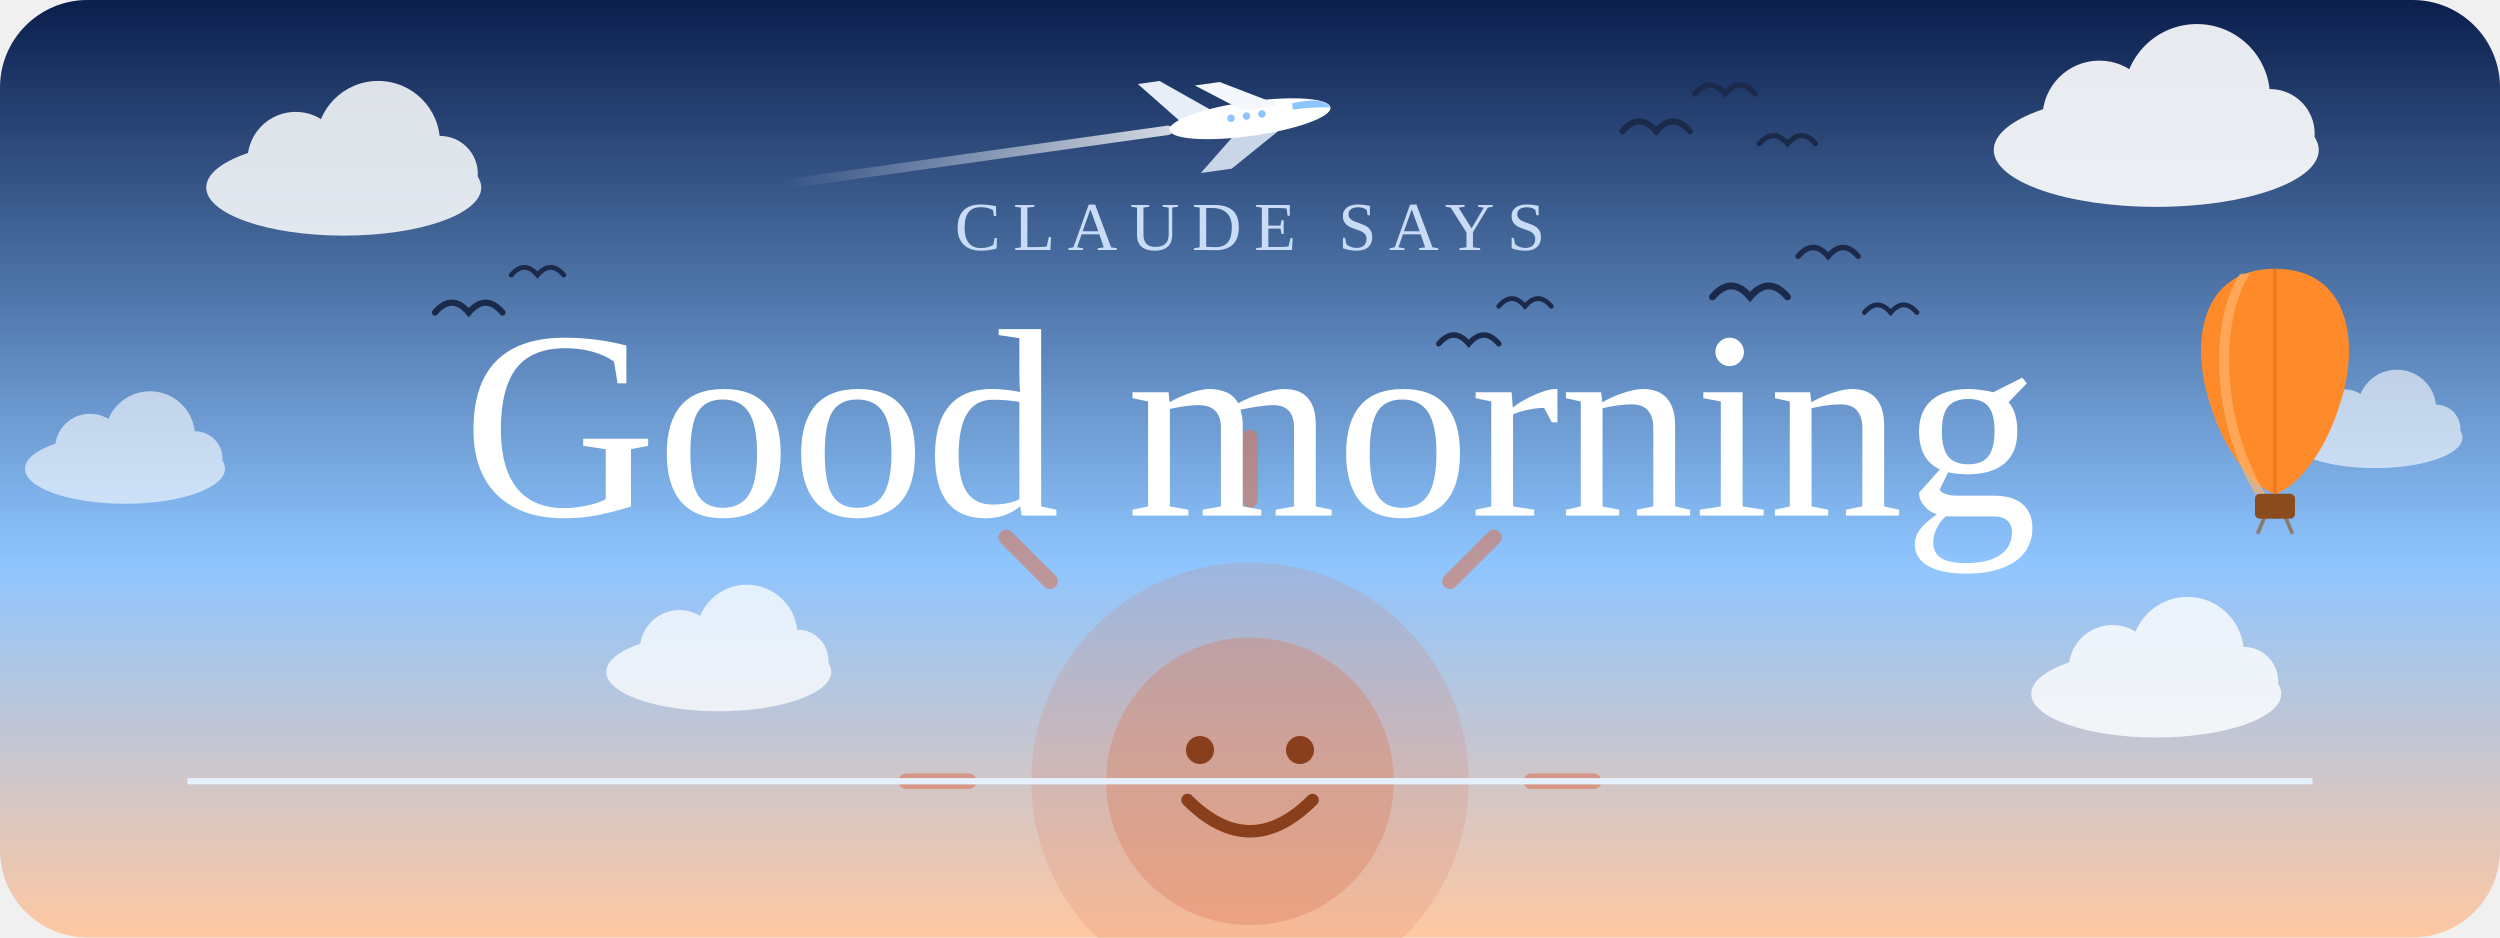
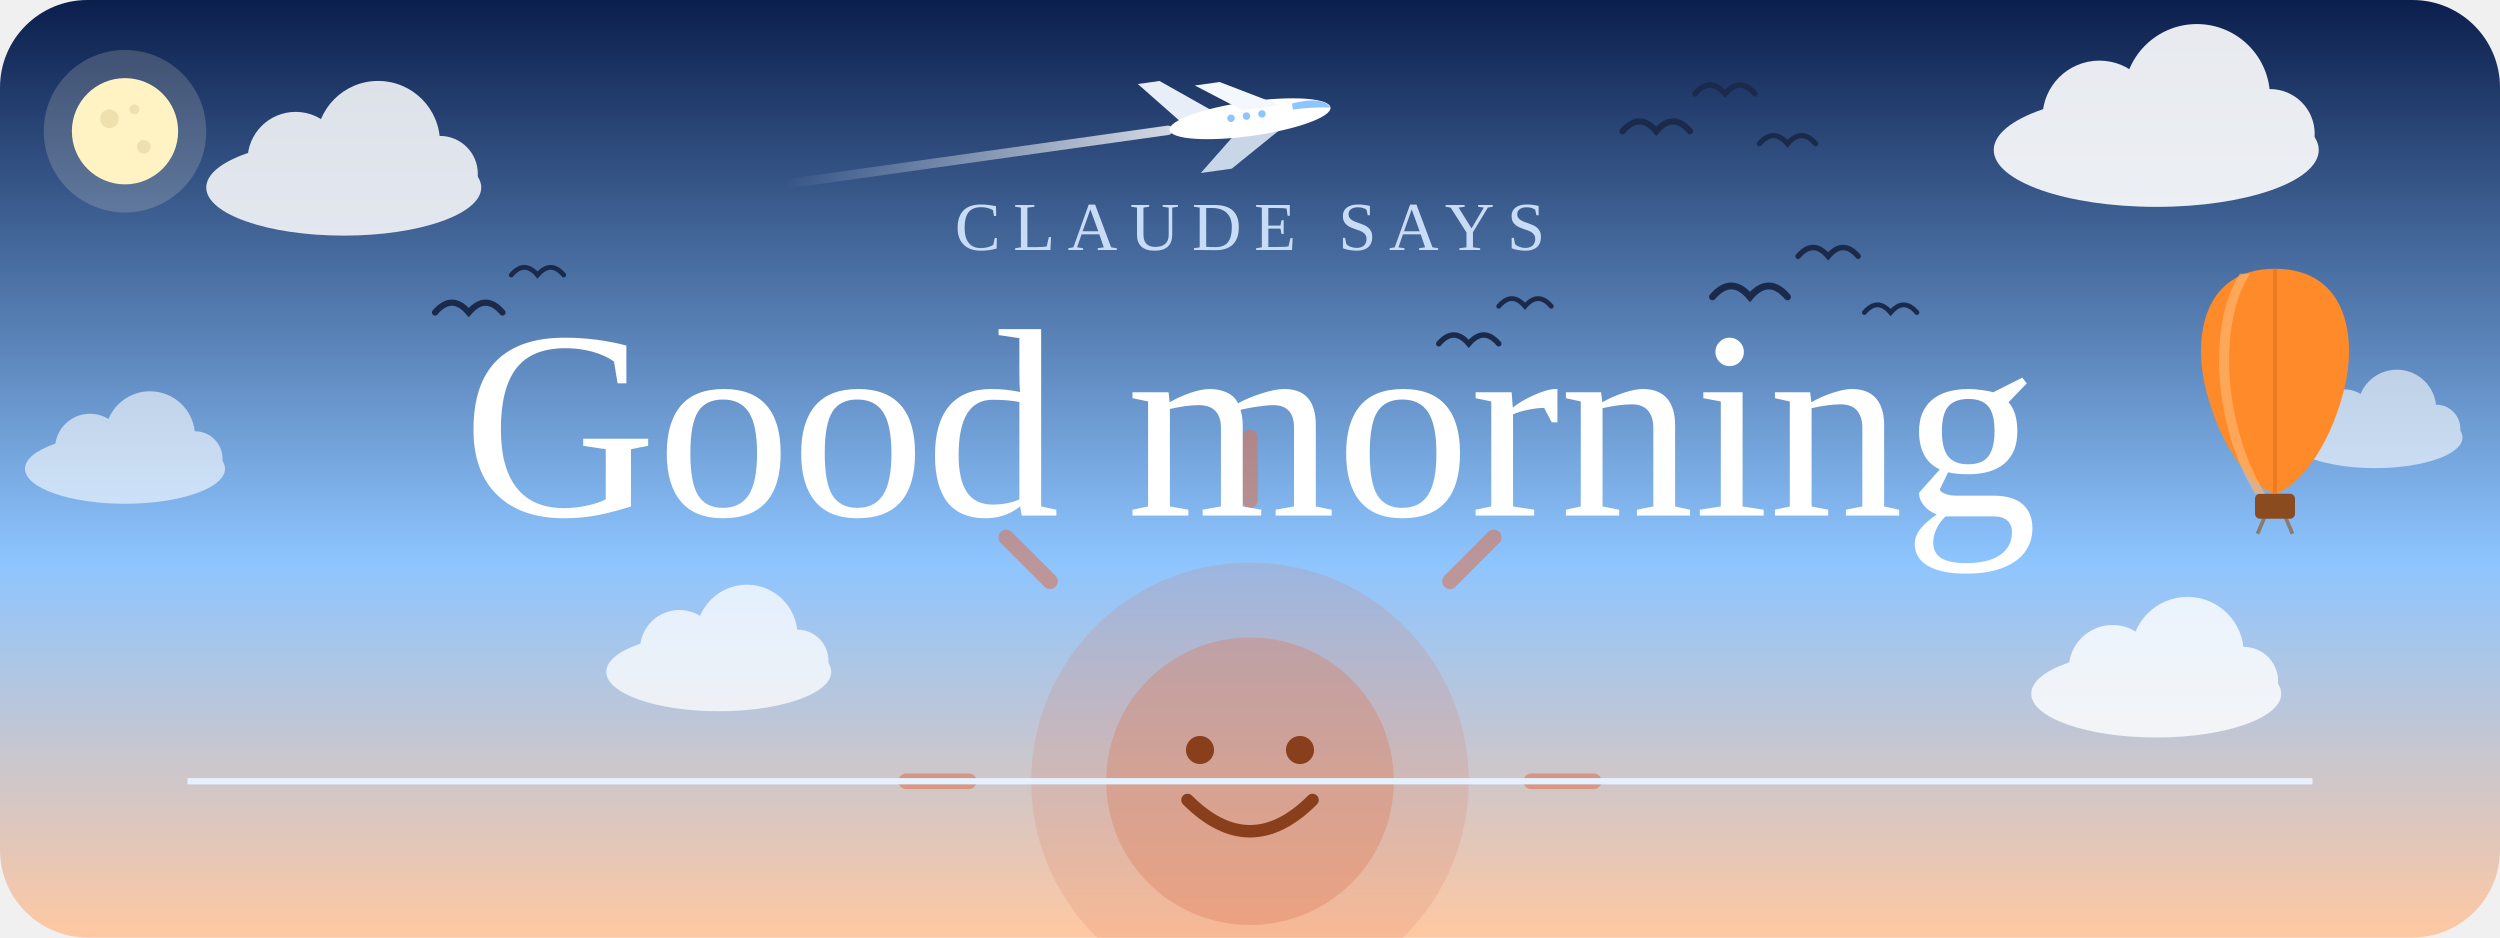
<svg xmlns="http://www.w3.org/2000/svg" viewBox="0 0 800 300" width="800" height="300" role="img" aria-label="Claude says: Good morning">
  <defs>
    <linearGradient id="sky" x1="0" y1="0" x2="0" y2="1">
      <stop offset="0" stop-color="#0B1F4D" />
      <stop offset="0.6" stop-color="#8EC5FF" />
      <stop offset="1" stop-color="#FFC8A2" />
    </linearGradient>
  </defs>
  <rect width="800" height="300" rx="28" fill="url(#sky)" />
  <g fill="#FFFFFF">
    <g transform="translate(110 60) scale(1.1)" opacity="0.85">
      <ellipse cx="0" cy="0" rx="40" ry="14" />
      <circle cx="-14" cy="-8" r="14" />
      <circle cx="10" cy="-13" r="18" />
      <circle cx="28" cy="-4" r="11" />
    </g>
    <g transform="translate(690 48) scale(1.3)" opacity="0.9">
      <ellipse cx="0" cy="0" rx="40" ry="14" />
      <circle cx="-14" cy="-8" r="14" />
      <circle cx="10" cy="-13" r="18" />
      <circle cx="28" cy="-4" r="11" />
    </g>
    <g transform="translate(230 215) scale(0.9)" opacity="0.75">
      <ellipse cx="0" cy="0" rx="40" ry="14" />
      <circle cx="-14" cy="-8" r="14" />
      <circle cx="10" cy="-13" r="18" />
      <circle cx="28" cy="-4" r="11" />
    </g>
    <g transform="translate(690 222) scale(1)" opacity="0.8">
      <ellipse cx="0" cy="0" rx="40" ry="14" />
      <circle cx="-14" cy="-8" r="14" />
      <circle cx="10" cy="-13" r="18" />
      <circle cx="28" cy="-4" r="11" />
    </g>
    <g transform="translate(760 140) scale(0.7)" opacity="0.6">
      <ellipse cx="0" cy="0" rx="40" ry="14" />
      <circle cx="-14" cy="-8" r="14" />
      <circle cx="10" cy="-13" r="18" />
      <circle cx="28" cy="-4" r="11" />
    </g>
    <g transform="translate(40 150) scale(0.8)" opacity="0.6">
      <ellipse cx="0" cy="0" rx="40" ry="14" />
      <circle cx="-14" cy="-8" r="14" />
      <circle cx="10" cy="-13" r="18" />
      <circle cx="28" cy="-4" r="11" />
    </g>
  </g>
  <g fill="none" stroke="#1B2A4A" stroke-width="2.2" stroke-linecap="round">
    <path transform="translate(560 95) scale(1)" d="M-12 0 Q-6 -7 0 0 Q6 -7 12 0" />
    <path transform="translate(585 82) scale(0.8)" d="M-12 0 Q-6 -7 0 0 Q6 -7 12 0" />
    <path transform="translate(605 100) scale(0.7)" d="M-12 0 Q-6 -7 0 0 Q6 -7 12 0" />
    <path transform="translate(150 100) scale(0.9)" d="M-12 0 Q-6 -7 0 0 Q6 -7 12 0" />
    <path transform="translate(172 88) scale(0.7)" d="M-12 0 Q-6 -7 0 0 Q6 -7 12 0" />
  </g>
  <defs>
    <linearGradient id="trail" x1="1" y1="0" x2="0" y2="0">
      <stop offset="0" stop-color="#FFFFFF" stop-opacity="0.8" />
      <stop offset="1" stop-color="#FFFFFF" stop-opacity="0" />
    </linearGradient>
  </defs>
  <g transform="translate(400 38) rotate(-8)">
    <rect x="-150" y="-1.5" width="125" height="3" rx="1.5" fill="url(#trail)" />
    <path d="M-22 -2 L-34 -16 L-27 -16 L-10 -3 Z" fill="#E8EEF7" />
    <path d="M-4 3 L-18 15 L-8 15 L12 3 Z" fill="#C9D6E8" />
    <ellipse cx="0" cy="0" rx="26" ry="5.5" fill="#FFFFFF" />
    <path d="M14 -3 Q24 -4 26 0 Q20 -1 14 -1 Z" fill="#8EC5FF" />
    <circle cx="-6" cy="-1" r="1.2" fill="#8EC5FF" />
    <circle cx="-1" cy="-1" r="1.2" fill="#8EC5FF" />
    <circle cx="4" cy="-1" r="1.2" fill="#8EC5FF" />
    <path d="M-2 -3 L-16 -13 L-8 -13 L10 -3 Z" fill="#F4F7FB" />
  </g>
  <g transform="translate(728 118) scale(0.8)">
    <path d="M-1 52 L-7 66 M1 52 L7 66" stroke="#8A7B6E" stroke-width="1.5" />
    <rect x="-8" y="50" width="16" height="10" rx="2" fill="#8A4B1F" />
    <path d="M0 -40 C-30 -40 -34 -10 -26 14 C-20 34 -8 48 0 50 C8 48 20 34 26 14 C34 -10 30 -40 0 -40 Z" fill="#FF8A2A" />
    <path d="M-10 -38 C-22 -20 -22 20 -4 50 L-8 50 C-26 20 -26 -20 -14 -38 Z" fill="#FFB36B" opacity="0.7" />
    <path d="M0 -40 L0 50" stroke="#E0701A" stroke-width="1.5" opacity="0.6" />
  </g>
  <g fill="none" stroke="#1B2A4A" stroke-width="2.2" stroke-linecap="round">
    <path transform="translate(530 42) scale(0.9)" d="M-12 0 Q-6 -7 0 0 Q6 -7 12 0" />
    <path transform="translate(552 30) scale(0.8)" d="M-12 0 Q-6 -7 0 0 Q6 -7 12 0" />
    <path transform="translate(572 46) scale(0.75)" d="M-12 0 Q-6 -7 0 0 Q6 -7 12 0" />
  </g>
  <g fill="none" stroke="#1B2A4A" stroke-width="2.2" stroke-linecap="round">
    <path transform="translate(470 110) scale(0.8)" d="M-12 0 Q-6 -7 0 0 Q6 -7 12 0" />
    <path transform="translate(488 98) scale(0.7)" d="M-12 0 Q-6 -7 0 0 Q6 -7 12 0" />
  </g>
+   <g transform="translate(40 42)">
+     <circle r="26" fill="#FFF6D6" opacity="0.18" />
+     <circle r="17" fill="#FFF3C4" />
+     <g fill="#E8D9A6" opacity="0.7">
+       <circle cx="-5" cy="-4" r="3" />
+       <circle cx="6" cy="5" r="2.2" />
+       <circle cx="3" cy="-7" r="1.6" />
+     </g>
+   </g>
  <g transform="translate(400 250)">
    <circle r="70" fill="#D97757" opacity="0.18" />
    <circle r="46" fill="#D97757" opacity="0.35" />
    <g fill="#8A3F1C" stroke="none">
      <circle cx="-16" cy="-10" r="4.5" />
      <circle cx="16" cy="-10" r="4.5" />
    </g>
    <path d="M-20 6 Q0 26 20 6" fill="none" stroke="#8A3F1C" stroke-width="4" stroke-linecap="round" />
    <g stroke="#D97757" stroke-width="5" stroke-linecap="round" opacity="0.6">
      <line x1="0" y1="-90" x2="0" y2="-110" />
      <line x1="64" y1="-64" x2="78" y2="-78" />
      <line x1="-64" y1="-64" x2="-78" y2="-78" />
      <line x1="90" y1="0" x2="110" y2="0" />
      <line x1="-90" y1="0" x2="-110" y2="0" />
    </g>
  </g>
  <line x1="60" y1="250" x2="740" y2="250" stroke="#E6F1FF" stroke-width="2" />
  <text x="400" y="80" text-anchor="middle" font-family="Georgia, 'Times New Roman', serif" font-size="22" letter-spacing="4" fill="#C9DCF5">CLAUDE SAYS</text>
  <text x="400" y="165" text-anchor="middle" font-family="Georgia, 'Times New Roman', serif" font-size="86" fill="#FFFFFF">Good morning</text>
</svg>
